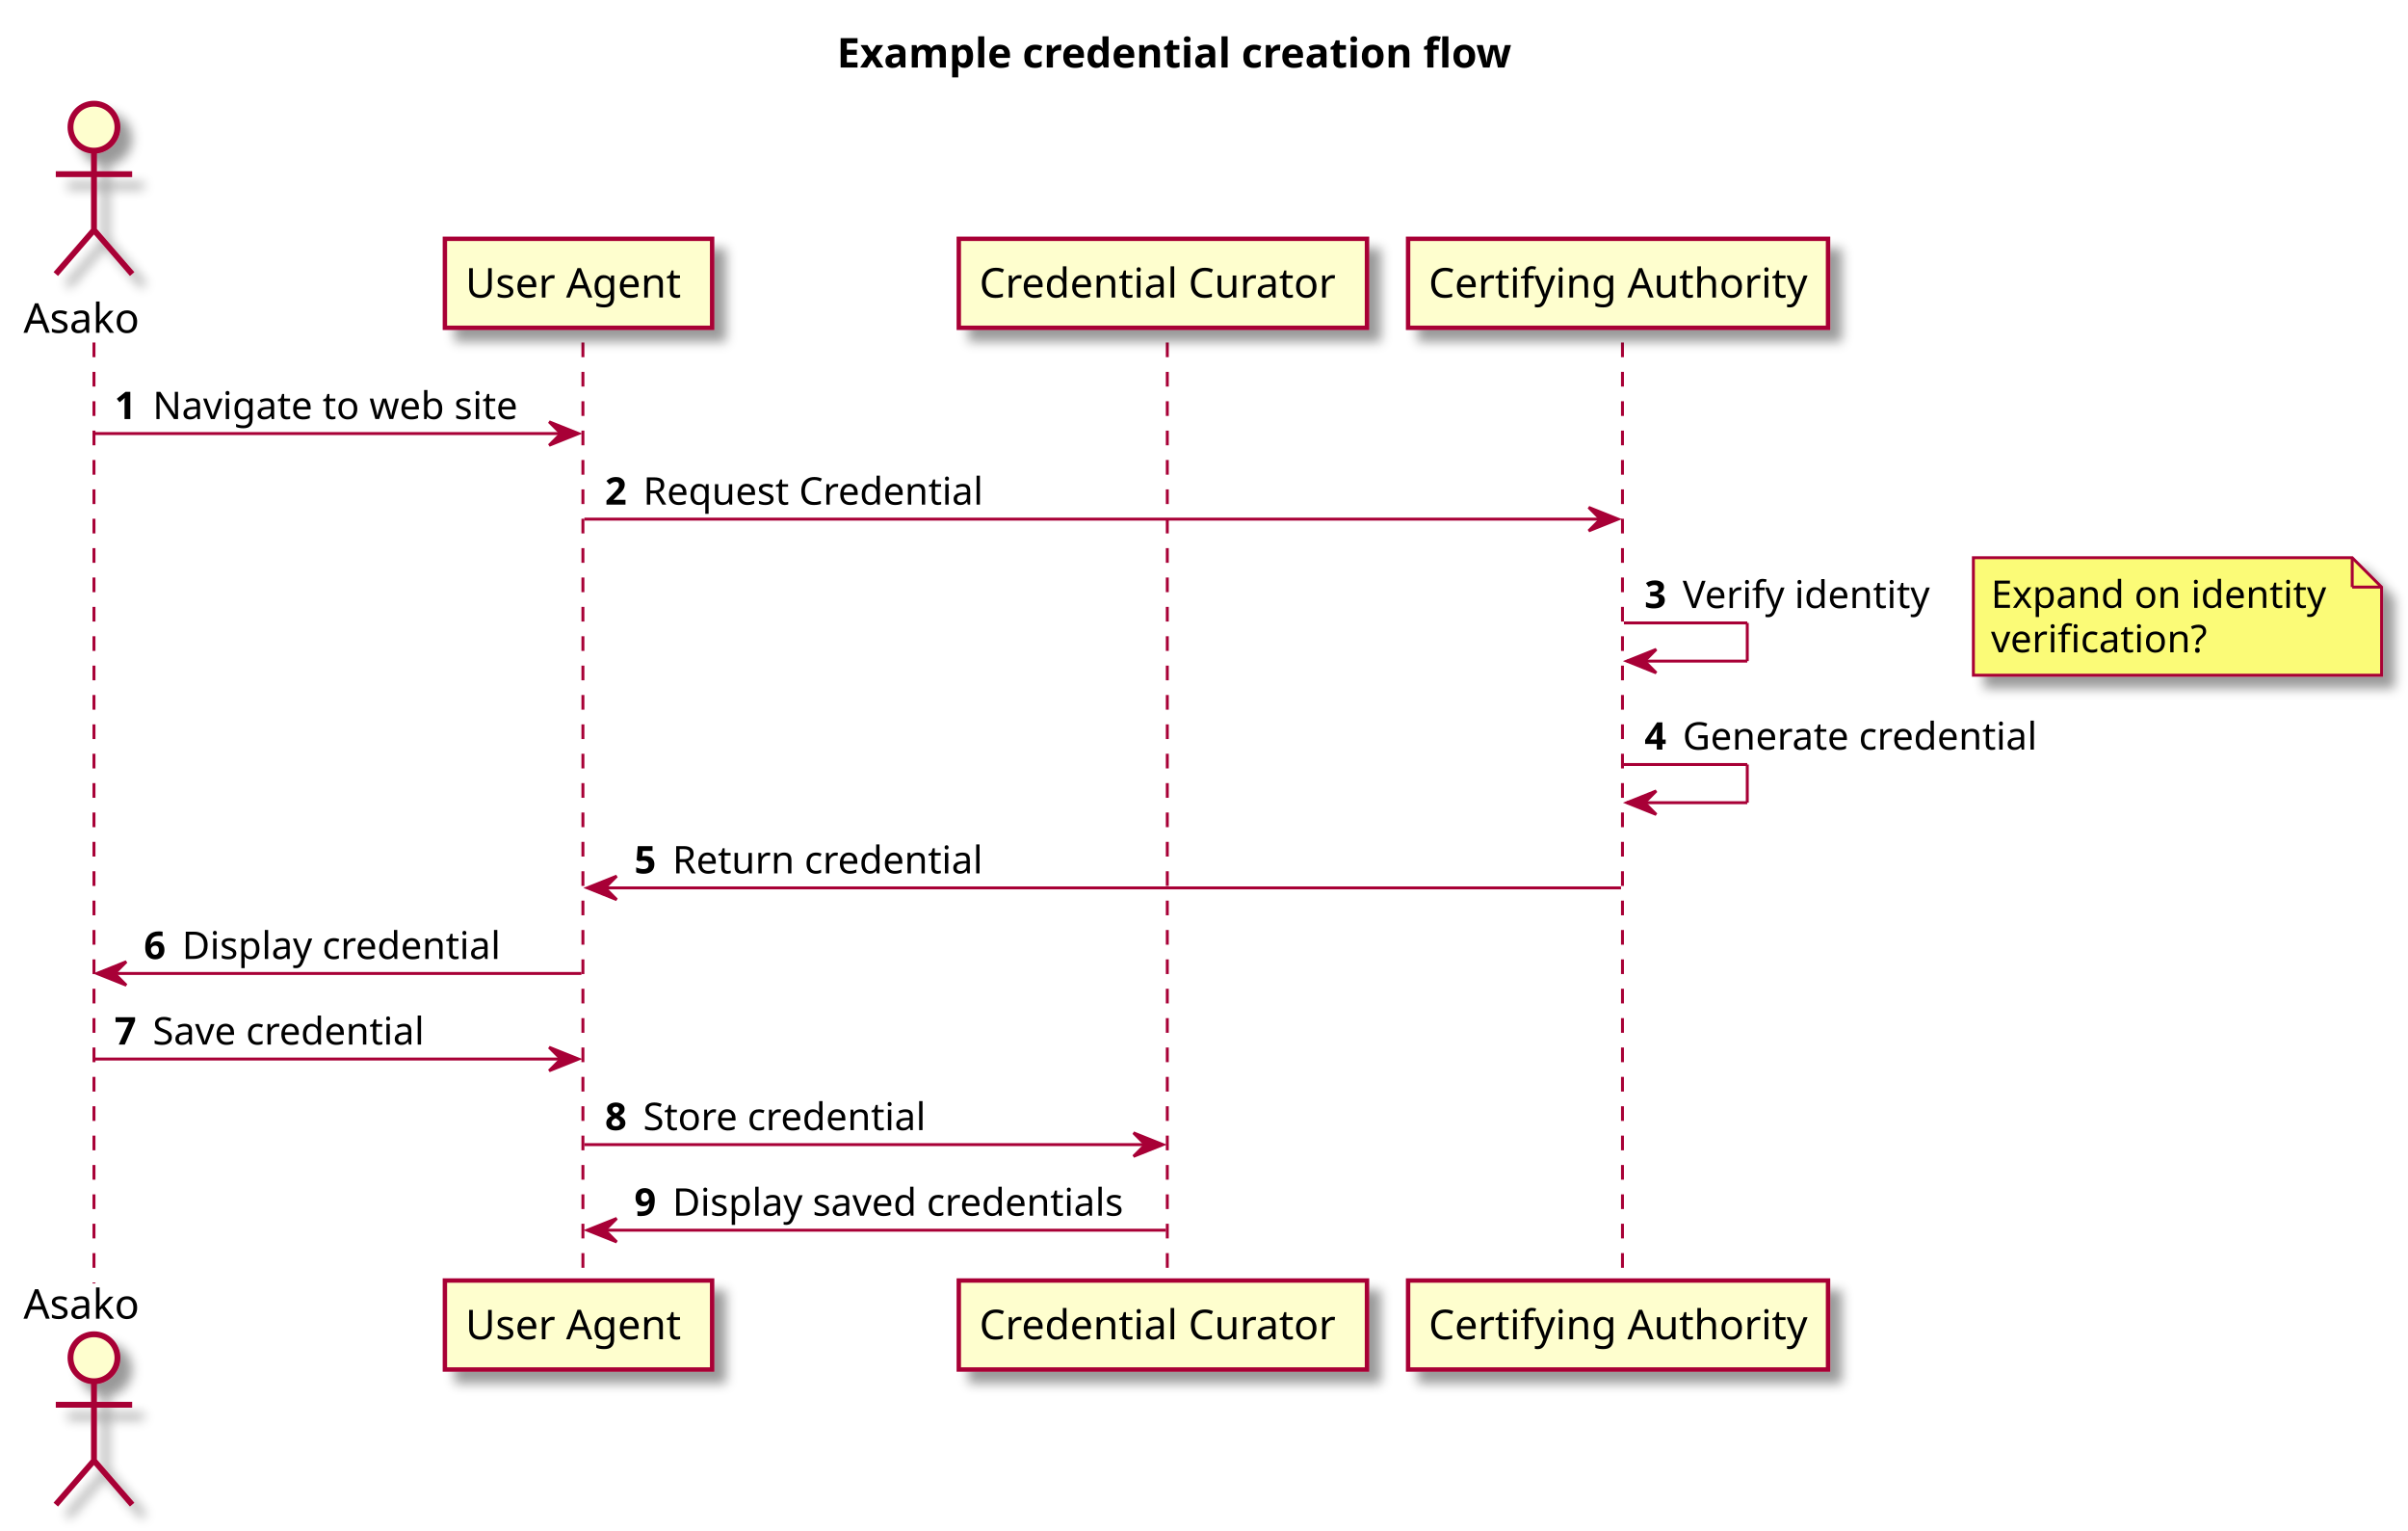
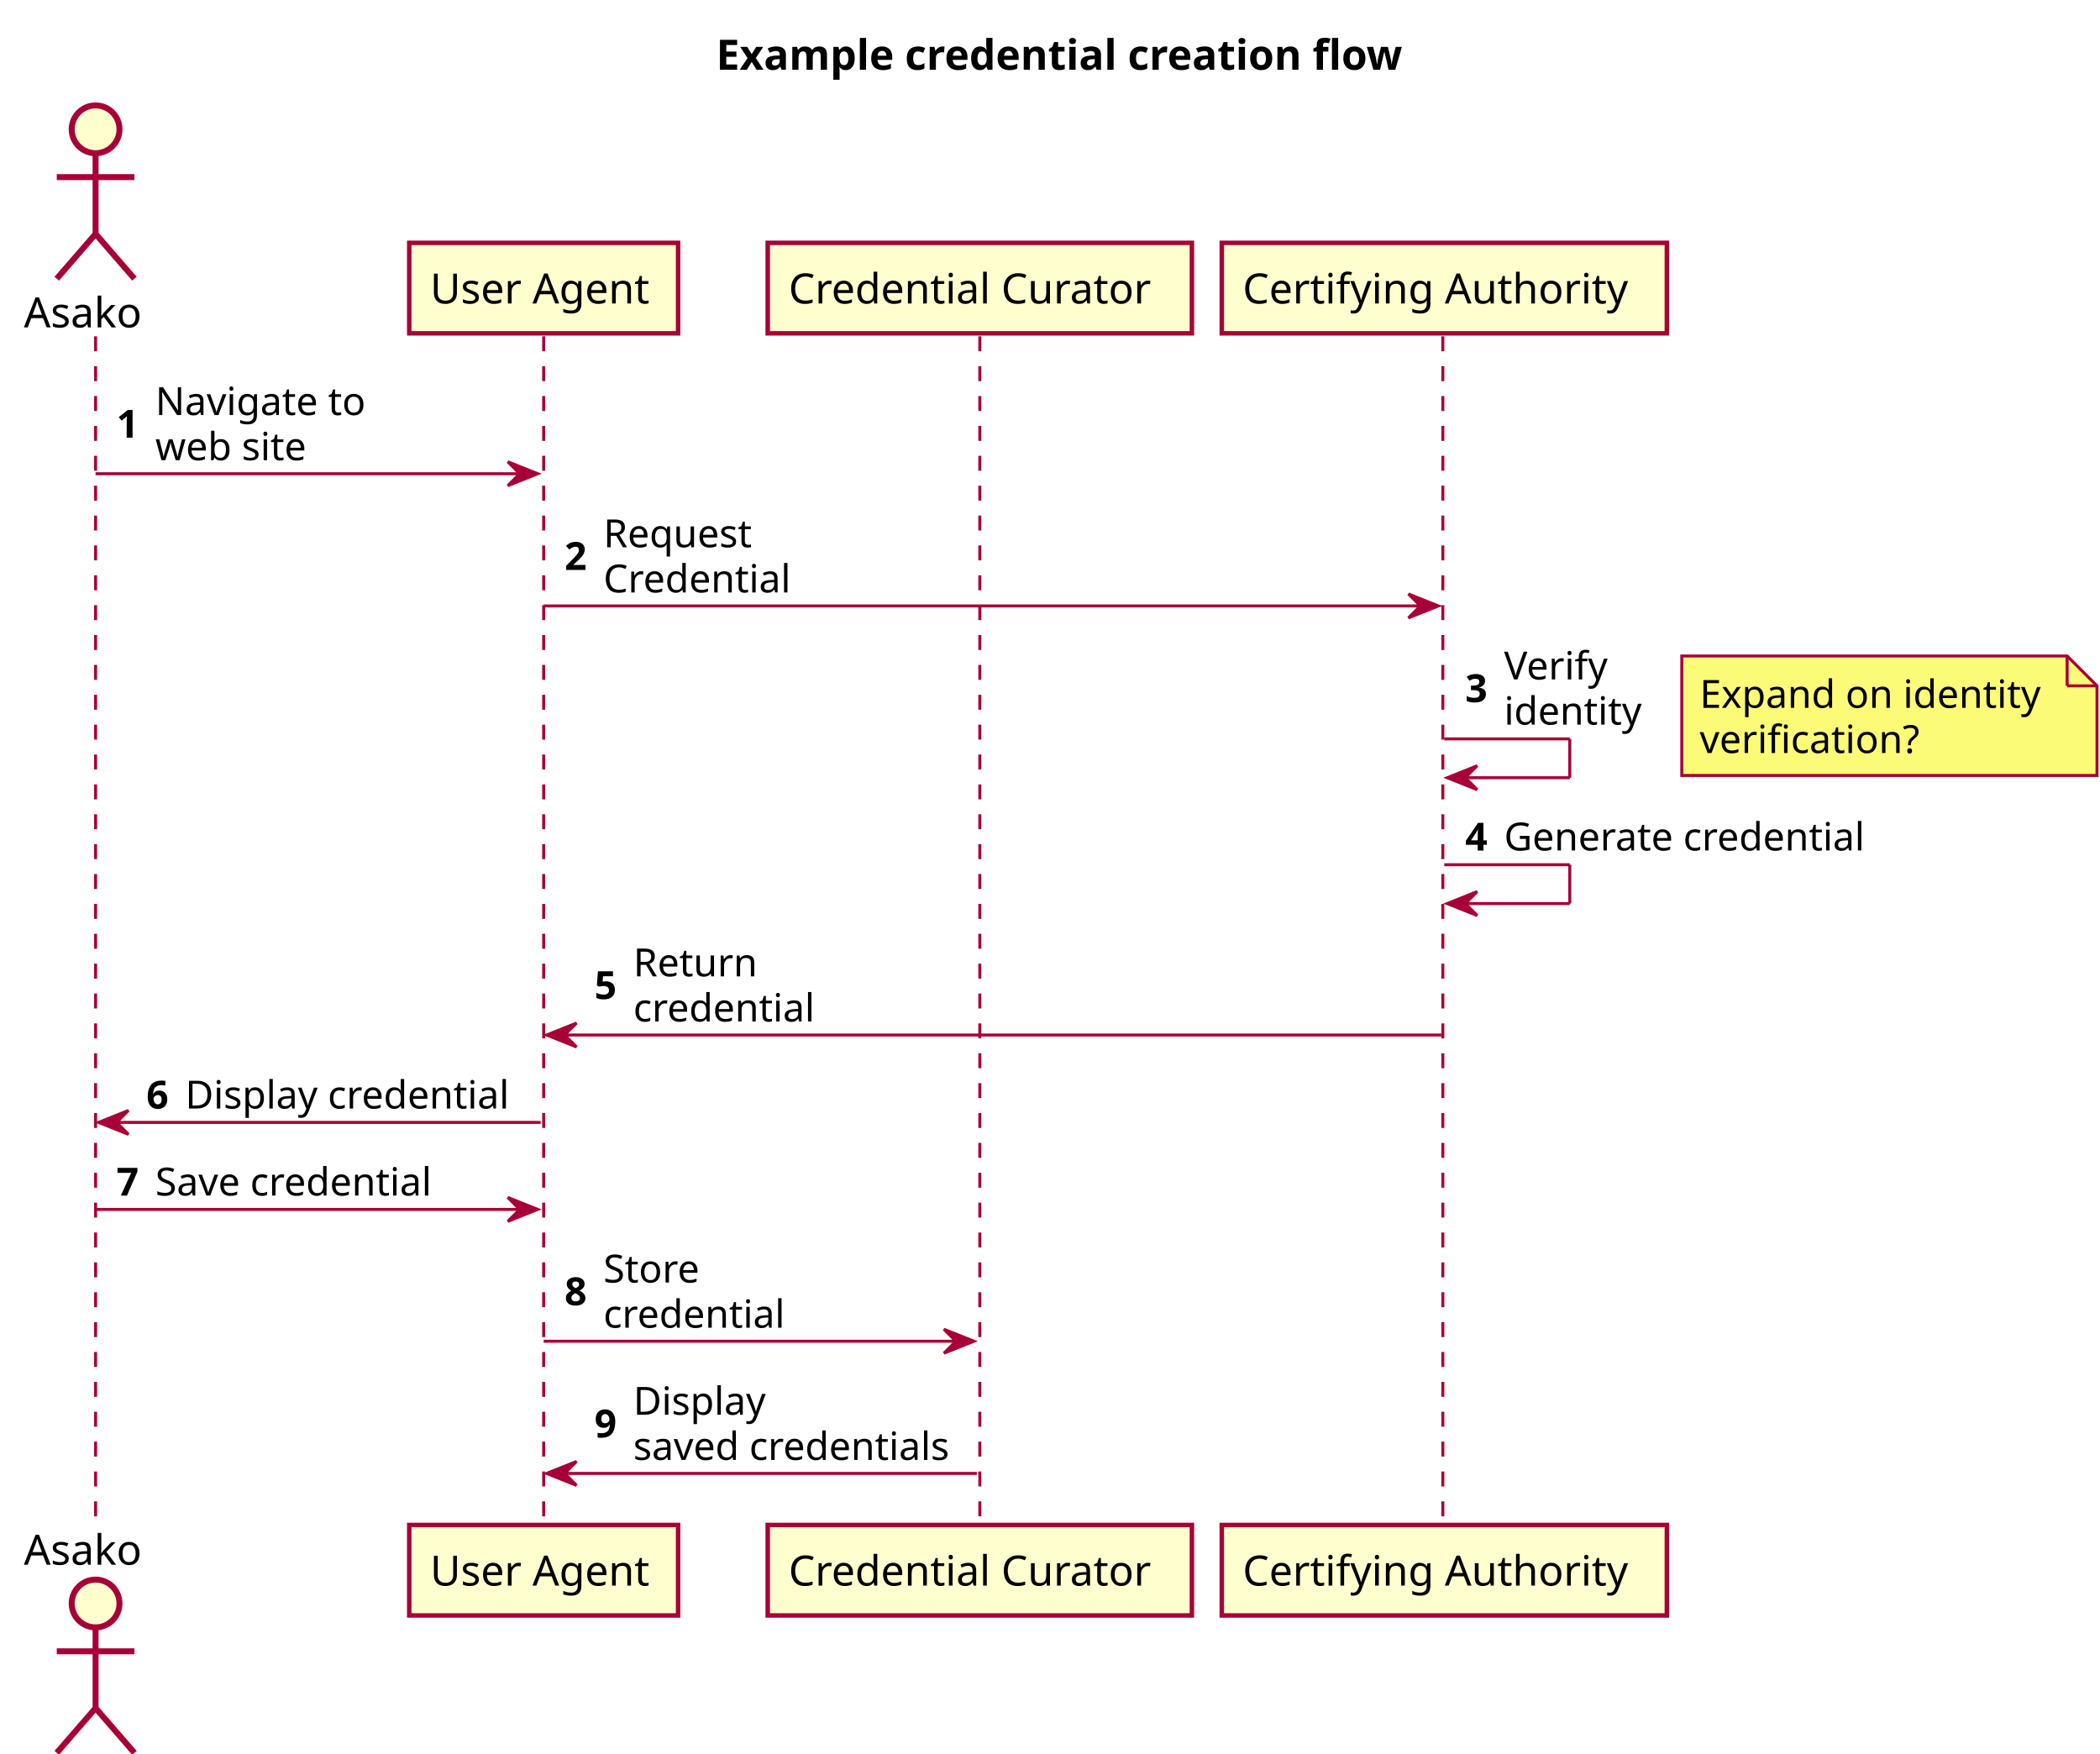
- <svg xmlns="http://www.w3.org/2000/svg" height="521px" style="width:820px;height:521px;" version="1.1" viewBox="0 0 820 521" width="820px">
-   <defs>
-     <filter height="300%" id="f1" width="300%" x="-1" y="-1">
-       <feGaussianBlur result="blurOut" stdDeviation="2.0" />
-       <feColorMatrix in="blurOut" result="blurOut2" type="matrix" values="0 0 0 0 0 0 0 0 0 0 0 0 0 0 0 0 0 0 .4 0" />
-       <feOffset dx="4.0" dy="4.0" in="blurOut2" result="blurOut3" />
-       <feBlend in="SourceGraphic" in2="blurOut3" mode="normal" />
-     </filter>
-   </defs>
+ <svg xmlns="http://www.w3.org/2000/svg" height="587px" style="width:703px;height:587px;" version="1.1" viewBox="0 0 703 587" width="703px">
+   <defs />
  <g>
-     <text fill="#000000" font-family="sans-serif" font-size="14" font-weight="bold" lengthAdjust="spacingAndGlyphs" textLength="258" x="285" y="22.995">Example credential creation flow</text>
-     <line style="stroke: #A80036; stroke-width: 1.0; stroke-dasharray: 5.0,5.0;" x1="32" x2="32" y1="116.594" y2="436.922" />
-     <line style="stroke: #A80036; stroke-width: 1.0; stroke-dasharray: 5.0,5.0;" x1="198.5" x2="198.5" y1="116.594" y2="436.922" />
-     <line style="stroke: #A80036; stroke-width: 1.0; stroke-dasharray: 5.0,5.0;" x1="397.5" x2="397.5" y1="116.594" y2="436.922" />
-     <line style="stroke: #A80036; stroke-width: 1.0; stroke-dasharray: 5.0,5.0;" x1="552.5" x2="552.5" y1="116.594" y2="436.922" />
-     <text fill="#000000" font-family="sans-serif" font-size="14" lengthAdjust="spacingAndGlyphs" textLength="42" x="8" y="113.292">Asako</text>
-     <ellipse cx="32" cy="43.297" fill="#FEFECE" filter="url(#f1)" rx="8" ry="8" style="stroke: #A80036; stroke-width: 2.0;" />
-     <path d="M32,51.297 L32,78.297 M19,59.297 L45,59.297 M32,78.297 L19,93.297 M32,78.297 L45,93.297 " fill="#FEFECE" filter="url(#f1)" style="stroke: #A80036; stroke-width: 2.0;" />
-     <text fill="#000000" font-family="sans-serif" font-size="14" lengthAdjust="spacingAndGlyphs" textLength="42" x="8" y="448.917">Asako</text>
-     <ellipse cx="32" cy="462.219" fill="#FEFECE" filter="url(#f1)" rx="8" ry="8" style="stroke: #A80036; stroke-width: 2.0;" />
-     <path d="M32,470.219 L32,497.219 M19,478.219 L45,478.219 M32,497.219 L19,512.219 M32,497.219 L45,512.219 " fill="#FEFECE" filter="url(#f1)" style="stroke: #A80036; stroke-width: 2.0;" />
-     <rect fill="#FEFECE" filter="url(#f1)" height="30.297" style="stroke: #A80036; stroke-width: 1.5;" width="91" x="151.5" y="81.297" />
-     <text fill="#000000" font-family="sans-serif" font-size="14" lengthAdjust="spacingAndGlyphs" textLength="77" x="158.5" y="101.292">User Agent</text>
-     <rect fill="#FEFECE" filter="url(#f1)" height="30.297" style="stroke: #A80036; stroke-width: 1.5;" width="91" x="151.5" y="435.922" />
-     <text fill="#000000" font-family="sans-serif" font-size="14" lengthAdjust="spacingAndGlyphs" textLength="77" x="158.5" y="455.917">User Agent</text>
-     <rect fill="#FEFECE" filter="url(#f1)" height="30.297" style="stroke: #A80036; stroke-width: 1.5;" width="139" x="326.5" y="81.297" />
-     <text fill="#000000" font-family="sans-serif" font-size="14" lengthAdjust="spacingAndGlyphs" textLength="125" x="333.5" y="101.292">Credential Curator</text>
-     <rect fill="#FEFECE" filter="url(#f1)" height="30.297" style="stroke: #A80036; stroke-width: 1.5;" width="139" x="326.5" y="435.922" />
-     <text fill="#000000" font-family="sans-serif" font-size="14" lengthAdjust="spacingAndGlyphs" textLength="125" x="333.5" y="455.917">Credential Curator</text>
-     <rect fill="#FEFECE" filter="url(#f1)" height="30.297" style="stroke: #A80036; stroke-width: 1.5;" width="143" x="479.5" y="81.297" />
-     <text fill="#000000" font-family="sans-serif" font-size="14" lengthAdjust="spacingAndGlyphs" textLength="129" x="486.5" y="101.292">Certifying Authority</text>
-     <rect fill="#FEFECE" filter="url(#f1)" height="30.297" style="stroke: #A80036; stroke-width: 1.5;" width="143" x="479.5" y="435.922" />
-     <text fill="#000000" font-family="sans-serif" font-size="14" lengthAdjust="spacingAndGlyphs" textLength="129" x="486.5" y="455.917">Certifying Authority</text>
-     <polygon fill="#A80036" points="187,143.594,197,147.594,187,151.594,191,147.594" style="stroke: #A80036; stroke-width: 1.0;" />
-     <line style="stroke: #A80036; stroke-width: 1.0;" x1="32" x2="193" y1="147.594" y2="147.594" />
-     <text fill="#000000" font-family="sans-serif" font-size="13" font-weight="bold" lengthAdjust="spacingAndGlyphs" textLength="9" x="39" y="142.661">1</text>
-     <text fill="#000000" font-family="sans-serif" font-size="13" lengthAdjust="spacingAndGlyphs" textLength="130" x="52" y="142.661">Navigate to web site</text>
-     <polygon fill="#A80036" points="541,172.727,551,176.727,541,180.727,545,176.727" style="stroke: #A80036; stroke-width: 1.0;" />
-     <line style="stroke: #A80036; stroke-width: 1.0;" x1="199" x2="547" y1="176.727" y2="176.727" />
-     <text fill="#000000" font-family="sans-serif" font-size="13" font-weight="bold" lengthAdjust="spacingAndGlyphs" textLength="9" x="206" y="171.793">2</text>
-     <text fill="#000000" font-family="sans-serif" font-size="13" lengthAdjust="spacingAndGlyphs" textLength="121" x="219" y="171.793">Request Credential</text>
-     <line style="stroke: #A80036; stroke-width: 1.0;" x1="553" x2="595" y1="212.059" y2="212.059" />
-     <line style="stroke: #A80036; stroke-width: 1.0;" x1="595" x2="595" y1="212.059" y2="225.059" />
-     <line style="stroke: #A80036; stroke-width: 1.0;" x1="554" x2="595" y1="225.059" y2="225.059" />
-     <polygon fill="#A80036" points="564,221.059,554,225.059,564,229.059,560,225.059" style="stroke: #A80036; stroke-width: 1.0;" />
-     <text fill="#000000" font-family="sans-serif" font-size="13" font-weight="bold" lengthAdjust="spacingAndGlyphs" textLength="9" x="560" y="206.993">3</text>
-     <text fill="#000000" font-family="sans-serif" font-size="13" lengthAdjust="spacingAndGlyphs" textLength="87" x="573" y="206.993">Verify identity</text>
-     <polygon fill="#FBFB77" filter="url(#f1)" points="672,189.859,672,229.859,811,229.859,811,199.859,801,189.859,672,189.859" style="stroke: #A80036; stroke-width: 1.0;" />
-     <line style="stroke: #A80036; stroke-width: 1.0;" x1="801" x2="801" y1="189.859" y2="199.859" />
-     <line style="stroke: #A80036; stroke-width: 1.0;" x1="811" x2="801" y1="199.859" y2="199.859" />
-     <text fill="#000000" font-family="sans-serif" font-size="13" lengthAdjust="spacingAndGlyphs" textLength="118" x="678" y="206.926">Expand on identity</text>
-     <text fill="#000000" font-family="sans-serif" font-size="13" lengthAdjust="spacingAndGlyphs" textLength="76" x="678" y="222.059">verification?</text>
-     <line style="stroke: #A80036; stroke-width: 1.0;" x1="553" x2="595" y1="260.258" y2="260.258" />
-     <line style="stroke: #A80036; stroke-width: 1.0;" x1="595" x2="595" y1="260.258" y2="273.258" />
-     <line style="stroke: #A80036; stroke-width: 1.0;" x1="554" x2="595" y1="273.258" y2="273.258" />
-     <polygon fill="#A80036" points="564,269.258,554,273.258,564,277.258,560,273.258" style="stroke: #A80036; stroke-width: 1.0;" />
-     <text fill="#000000" font-family="sans-serif" font-size="13" font-weight="bold" lengthAdjust="spacingAndGlyphs" textLength="9" x="560" y="255.192">4</text>
-     <text fill="#000000" font-family="sans-serif" font-size="13" lengthAdjust="spacingAndGlyphs" textLength="127" x="573" y="255.192">Generate credential</text>
-     <polygon fill="#A80036" points="210,298.258,200,302.258,210,306.258,206,302.258" style="stroke: #A80036; stroke-width: 1.0;" />
-     <line style="stroke: #A80036; stroke-width: 1.0;" x1="204" x2="552" y1="302.258" y2="302.258" />
-     <text fill="#000000" font-family="sans-serif" font-size="13" font-weight="bold" lengthAdjust="spacingAndGlyphs" textLength="9" x="216" y="297.325">5</text>
-     <text fill="#000000" font-family="sans-serif" font-size="13" lengthAdjust="spacingAndGlyphs" textLength="109" x="229" y="297.325">Return credential</text>
-     <polygon fill="#A80036" points="43,327.391,33,331.391,43,335.391,39,331.391" style="stroke: #A80036; stroke-width: 1.0;" />
-     <line style="stroke: #A80036; stroke-width: 1.0;" x1="37" x2="198" y1="331.391" y2="331.391" />
-     <text fill="#000000" font-family="sans-serif" font-size="13" font-weight="bold" lengthAdjust="spacingAndGlyphs" textLength="9" x="49" y="326.457">6</text>
-     <text fill="#000000" font-family="sans-serif" font-size="13" lengthAdjust="spacingAndGlyphs" textLength="113" x="62" y="326.457">Display credential</text>
-     <polygon fill="#A80036" points="187,356.523,197,360.523,187,364.523,191,360.523" style="stroke: #A80036; stroke-width: 1.0;" />
-     <line style="stroke: #A80036; stroke-width: 1.0;" x1="32" x2="193" y1="360.523" y2="360.523" />
-     <text fill="#000000" font-family="sans-serif" font-size="13" font-weight="bold" lengthAdjust="spacingAndGlyphs" textLength="9" x="39" y="355.59">7</text>
-     <text fill="#000000" font-family="sans-serif" font-size="13" lengthAdjust="spacingAndGlyphs" textLength="99" x="52" y="355.59">Save credential</text>
-     <polygon fill="#A80036" points="386,385.656,396,389.656,386,393.656,390,389.656" style="stroke: #A80036; stroke-width: 1.0;" />
-     <line style="stroke: #A80036; stroke-width: 1.0;" x1="199" x2="392" y1="389.656" y2="389.656" />
-     <text fill="#000000" font-family="sans-serif" font-size="13" font-weight="bold" lengthAdjust="spacingAndGlyphs" textLength="9" x="206" y="384.723">8</text>
-     <text fill="#000000" font-family="sans-serif" font-size="13" lengthAdjust="spacingAndGlyphs" textLength="102" x="219" y="384.723">Store credential</text>
-     <polygon fill="#A80036" points="210,414.789,200,418.789,210,422.789,206,418.789" style="stroke: #A80036; stroke-width: 1.0;" />
-     <line style="stroke: #A80036; stroke-width: 1.0;" x1="204" x2="397" y1="418.789" y2="418.789" />
-     <text fill="#000000" font-family="sans-serif" font-size="13" font-weight="bold" lengthAdjust="spacingAndGlyphs" textLength="9" x="216" y="413.856">9</text>
-     <text fill="#000000" font-family="sans-serif" font-size="13" lengthAdjust="spacingAndGlyphs" textLength="162" x="229" y="413.856">Display saved credentials</text>
+     <text fill="#000000" font-family="Lucida Sans" font-size="14" font-weight="bold" lengthAdjust="spacingAndGlyphs" textLength="236" x="239.75" y="23.337">Example credential creation flow</text>
+     <line style="stroke: #A80036; stroke-width: 1.0; stroke-dasharray: 5.0,5.0;" x1="32" x2="32" y1="112.58" y2="511.477" />
+     <line style="stroke: #A80036; stroke-width: 1.0; stroke-dasharray: 5.0,5.0;" x1="182" x2="182" y1="112.58" y2="511.477" />
+     <line style="stroke: #A80036; stroke-width: 1.0; stroke-dasharray: 5.0,5.0;" x1="328" x2="328" y1="112.58" y2="511.477" />
+     <line style="stroke: #A80036; stroke-width: 1.0; stroke-dasharray: 5.0,5.0;" x1="483" x2="483" y1="112.58" y2="511.477" />
+     <text fill="#000000" font-family="Lucida Sans" font-size="14" lengthAdjust="spacingAndGlyphs" textLength="42" x="8" y="109.593">Asako</text>
+     <ellipse cx="32" cy="43.29" fill="#FEFECE" rx="8" ry="8" style="stroke: #A80036; stroke-width: 2.0;" />
+     <path d="M32,51.29 L32,78.29 M19,59.29 L45,59.29 M32,78.29 L19,93.29 M32,78.29 L45,93.29 " fill="#FEFECE" style="stroke: #A80036; stroke-width: 2.0;" />
+     <text fill="#000000" font-family="Lucida Sans" font-size="14" lengthAdjust="spacingAndGlyphs" textLength="42" x="8" y="523.78">Asako</text>
+     <ellipse cx="32" cy="536.767" fill="#FEFECE" rx="8" ry="8" style="stroke: #A80036; stroke-width: 2.0;" />
+     <path d="M32,544.767 L32,571.767 M19,552.767 L45,552.767 M32,571.767 L19,586.767 M32,571.767 L45,586.767 " fill="#FEFECE" style="stroke: #A80036; stroke-width: 2.0;" />
+     <rect fill="#FEFECE" height="30.29" style="stroke: #A80036; stroke-width: 1.5;" width="90" x="137" y="81.29" />
+     <text fill="#000000" font-family="Lucida Sans" font-size="14" lengthAdjust="spacingAndGlyphs" textLength="76" x="144" y="101.593">User Agent</text>
+     <rect fill="#FEFECE" height="30.29" style="stroke: #A80036; stroke-width: 1.5;" width="90" x="137" y="510.477" />
+     <text fill="#000000" font-family="Lucida Sans" font-size="14" lengthAdjust="spacingAndGlyphs" textLength="76" x="144" y="530.78">User Agent</text>
+     <rect fill="#FEFECE" height="30.29" style="stroke: #A80036; stroke-width: 1.5;" width="142" x="257" y="81.29" />
+     <text fill="#000000" font-family="Lucida Sans" font-size="14" lengthAdjust="spacingAndGlyphs" textLength="128" x="264" y="101.593">Credential Curator</text>
+     <rect fill="#FEFECE" height="30.29" style="stroke: #A80036; stroke-width: 1.5;" width="142" x="257" y="510.477" />
+     <text fill="#000000" font-family="Lucida Sans" font-size="14" lengthAdjust="spacingAndGlyphs" textLength="128" x="264" y="530.78">Credential Curator</text>
+     <rect fill="#FEFECE" height="30.29" style="stroke: #A80036; stroke-width: 1.5;" width="149" x="409" y="81.29" />
+     <text fill="#000000" font-family="Lucida Sans" font-size="14" lengthAdjust="spacingAndGlyphs" textLength="135" x="416" y="101.593">Certifying Authority</text>
+     <rect fill="#FEFECE" height="30.29" style="stroke: #A80036; stroke-width: 1.5;" width="149" x="409" y="510.477" />
+     <text fill="#000000" font-family="Lucida Sans" font-size="14" lengthAdjust="spacingAndGlyphs" textLength="135" x="416" y="530.78">Certifying Authority</text>
+     <polygon fill="#A80036" points="170,154.58,180,158.58,170,162.58,174,158.58" style="stroke: #A80036; stroke-width: 1.0;" />
+     <line style="stroke: #A80036; stroke-width: 1.0;" x1="32" x2="176" y1="158.58" y2="158.58" />
+     <text fill="#000000" font-family="Lucida Sans" font-size="13" font-weight="bold" lengthAdjust="spacingAndGlyphs" textLength="9" x="39" y="146.528">1</text>
+     <text fill="#000000" font-family="Lucida Sans" font-size="13" lengthAdjust="spacingAndGlyphs" textLength="72" x="52" y="138.933">Navigate to</text>
+     <text fill="#000000" font-family="Lucida Sans" font-size="13" lengthAdjust="spacingAndGlyphs" textLength="52" x="52" y="154.059">web site</text>
+     <polygon fill="#A80036" points="471.5,198.833,481.5,202.833,471.5,206.833,475.5,202.833" style="stroke: #A80036; stroke-width: 1.0;" />
+     <line style="stroke: #A80036; stroke-width: 1.0;" x1="182" x2="477.5" y1="202.833" y2="202.833" />
+     <text fill="#000000" font-family="Lucida Sans" font-size="13" font-weight="bold" lengthAdjust="spacingAndGlyphs" textLength="9" x="189" y="190.78">2</text>
+     <text fill="#000000" font-family="Lucida Sans" font-size="13" lengthAdjust="spacingAndGlyphs" textLength="50" x="202" y="183.185">Request</text>
+     <text fill="#000000" font-family="Lucida Sans" font-size="13" lengthAdjust="spacingAndGlyphs" textLength="64" x="202" y="198.312">Credential</text>
+     <line style="stroke: #A80036; stroke-width: 1.0;" x1="483.5" x2="525.5" y1="247.339" y2="247.339" />
+     <line style="stroke: #A80036; stroke-width: 1.0;" x1="525.5" x2="525.5" y1="247.339" y2="260.339" />
+     <line style="stroke: #A80036; stroke-width: 1.0;" x1="484.5" x2="525.5" y1="260.339" y2="260.339" />
+     <polygon fill="#A80036" points="494.5,256.339,484.5,260.339,494.5,264.339,490.5,260.339" style="stroke: #A80036; stroke-width: 1.0;" />
+     <text fill="#000000" font-family="Lucida Sans" font-size="13" font-weight="bold" lengthAdjust="spacingAndGlyphs" textLength="9" x="490.5" y="235.033">3</text>
+     <text fill="#000000" font-family="Lucida Sans" font-size="13" lengthAdjust="spacingAndGlyphs" textLength="37" x="503.5" y="227.439">Verify</text>
+     <text fill="#000000" font-family="Lucida Sans" font-size="13" lengthAdjust="spacingAndGlyphs" textLength="48" x="503.5" y="242.565">identity</text>
+     <polygon fill="#FBFB77" points="563,219.586,563,259.586,702,259.586,702,229.586,692,219.586,563,219.586" style="stroke: #A80036; stroke-width: 1.0;" />
+     <line style="stroke: #A80036; stroke-width: 1.0;" x1="692" x2="692" y1="219.586" y2="229.586" />
+     <line style="stroke: #A80036; stroke-width: 1.0;" x1="702" x2="692" y1="229.586" y2="229.586" />
+     <text fill="#000000" font-family="Lucida Sans" font-size="13" lengthAdjust="spacingAndGlyphs" textLength="118" x="569" y="236.939">Expand on identity</text>
+     <text fill="#000000" font-family="Lucida Sans" font-size="13" lengthAdjust="spacingAndGlyphs" textLength="76" x="569" y="252.065">verification?</text>
+     <line style="stroke: #A80036; stroke-width: 1.0;" x1="483.5" x2="525.5" y1="289.465" y2="289.465" />
+     <line style="stroke: #A80036; stroke-width: 1.0;" x1="525.5" x2="525.5" y1="289.465" y2="302.465" />
+     <line style="stroke: #A80036; stroke-width: 1.0;" x1="484.5" x2="525.5" y1="302.465" y2="302.465" />
+     <polygon fill="#A80036" points="494.5,298.465,484.5,302.465,494.5,306.465,490.5,302.465" style="stroke: #A80036; stroke-width: 1.0;" />
+     <text fill="#000000" font-family="Lucida Sans" font-size="13" font-weight="bold" lengthAdjust="spacingAndGlyphs" textLength="9" x="490.5" y="284.723">4</text>
+     <text fill="#000000" font-family="Lucida Sans" font-size="13" lengthAdjust="spacingAndGlyphs" textLength="121" x="503.5" y="284.691">Generate credential</text>
+     <polygon fill="#A80036" points="193,342.465,183,346.465,193,350.465,189,346.465" style="stroke: #A80036; stroke-width: 1.0;" />
+     <line style="stroke: #A80036; stroke-width: 1.0;" x1="187" x2="482.5" y1="346.465" y2="346.465" />
+     <text fill="#000000" font-family="Lucida Sans" font-size="13" font-weight="bold" lengthAdjust="spacingAndGlyphs" textLength="9" x="199" y="334.413">5</text>
+     <text fill="#000000" font-family="Lucida Sans" font-size="13" lengthAdjust="spacingAndGlyphs" textLength="41" x="212" y="326.818">Return</text>
+     <text fill="#000000" font-family="Lucida Sans" font-size="13" lengthAdjust="spacingAndGlyphs" textLength="62" x="212" y="341.944">credential</text>
+     <polygon fill="#A80036" points="43,371.718,33,375.718,43,379.718,39,375.718" style="stroke: #A80036; stroke-width: 1.0;" />
+     <line style="stroke: #A80036; stroke-width: 1.0;" x1="37" x2="181" y1="375.718" y2="375.718" />
+     <text fill="#000000" font-family="Lucida Sans" font-size="13" font-weight="bold" lengthAdjust="spacingAndGlyphs" textLength="9" x="49" y="371.103">6</text>
+     <text fill="#000000" font-family="Lucida Sans" font-size="13" lengthAdjust="spacingAndGlyphs" textLength="113" x="62" y="371.071">Display credential</text>
+     <polygon fill="#A80036" points="170,400.845,180,404.845,170,408.845,174,404.845" style="stroke: #A80036; stroke-width: 1.0;" />
+     <line style="stroke: #A80036; stroke-width: 1.0;" x1="32" x2="176" y1="404.845" y2="404.845" />
+     <text fill="#000000" font-family="Lucida Sans" font-size="13" font-weight="bold" lengthAdjust="spacingAndGlyphs" textLength="9" x="39" y="400.229">7</text>
+     <text fill="#000000" font-family="Lucida Sans" font-size="13" lengthAdjust="spacingAndGlyphs" textLength="94" x="52" y="400.197">Save credential</text>
+     <polygon fill="#A80036" points="316,444.971,326,448.971,316,452.971,320,448.971" style="stroke: #A80036; stroke-width: 1.0;" />
+     <line style="stroke: #A80036; stroke-width: 1.0;" x1="182" x2="322" y1="448.971" y2="448.971" />
+     <text fill="#000000" font-family="Lucida Sans" font-size="13" font-weight="bold" lengthAdjust="spacingAndGlyphs" textLength="9" x="189" y="436.919">8</text>
+     <text fill="#000000" font-family="Lucida Sans" font-size="13" lengthAdjust="spacingAndGlyphs" textLength="32" x="202" y="429.324">Store</text>
+     <text fill="#000000" font-family="Lucida Sans" font-size="13" lengthAdjust="spacingAndGlyphs" textLength="62" x="202" y="444.45">credential</text>
+     <polygon fill="#A80036" points="193,489.224,183,493.224,193,497.224,189,493.224" style="stroke: #A80036; stroke-width: 1.0;" />
+     <line style="stroke: #A80036; stroke-width: 1.0;" x1="187" x2="327" y1="493.224" y2="493.224" />
+     <text fill="#000000" font-family="Lucida Sans" font-size="13" font-weight="bold" lengthAdjust="spacingAndGlyphs" textLength="9" x="199" y="481.172">9</text>
+     <text fill="#000000" font-family="Lucida Sans" font-size="13" lengthAdjust="spacingAndGlyphs" textLength="47" x="212" y="473.577">Display</text>
+     <text fill="#000000" font-family="Lucida Sans" font-size="13" lengthAdjust="spacingAndGlyphs" textLength="109" x="212" y="488.703">saved credentials</text>
  </g>
</svg>
